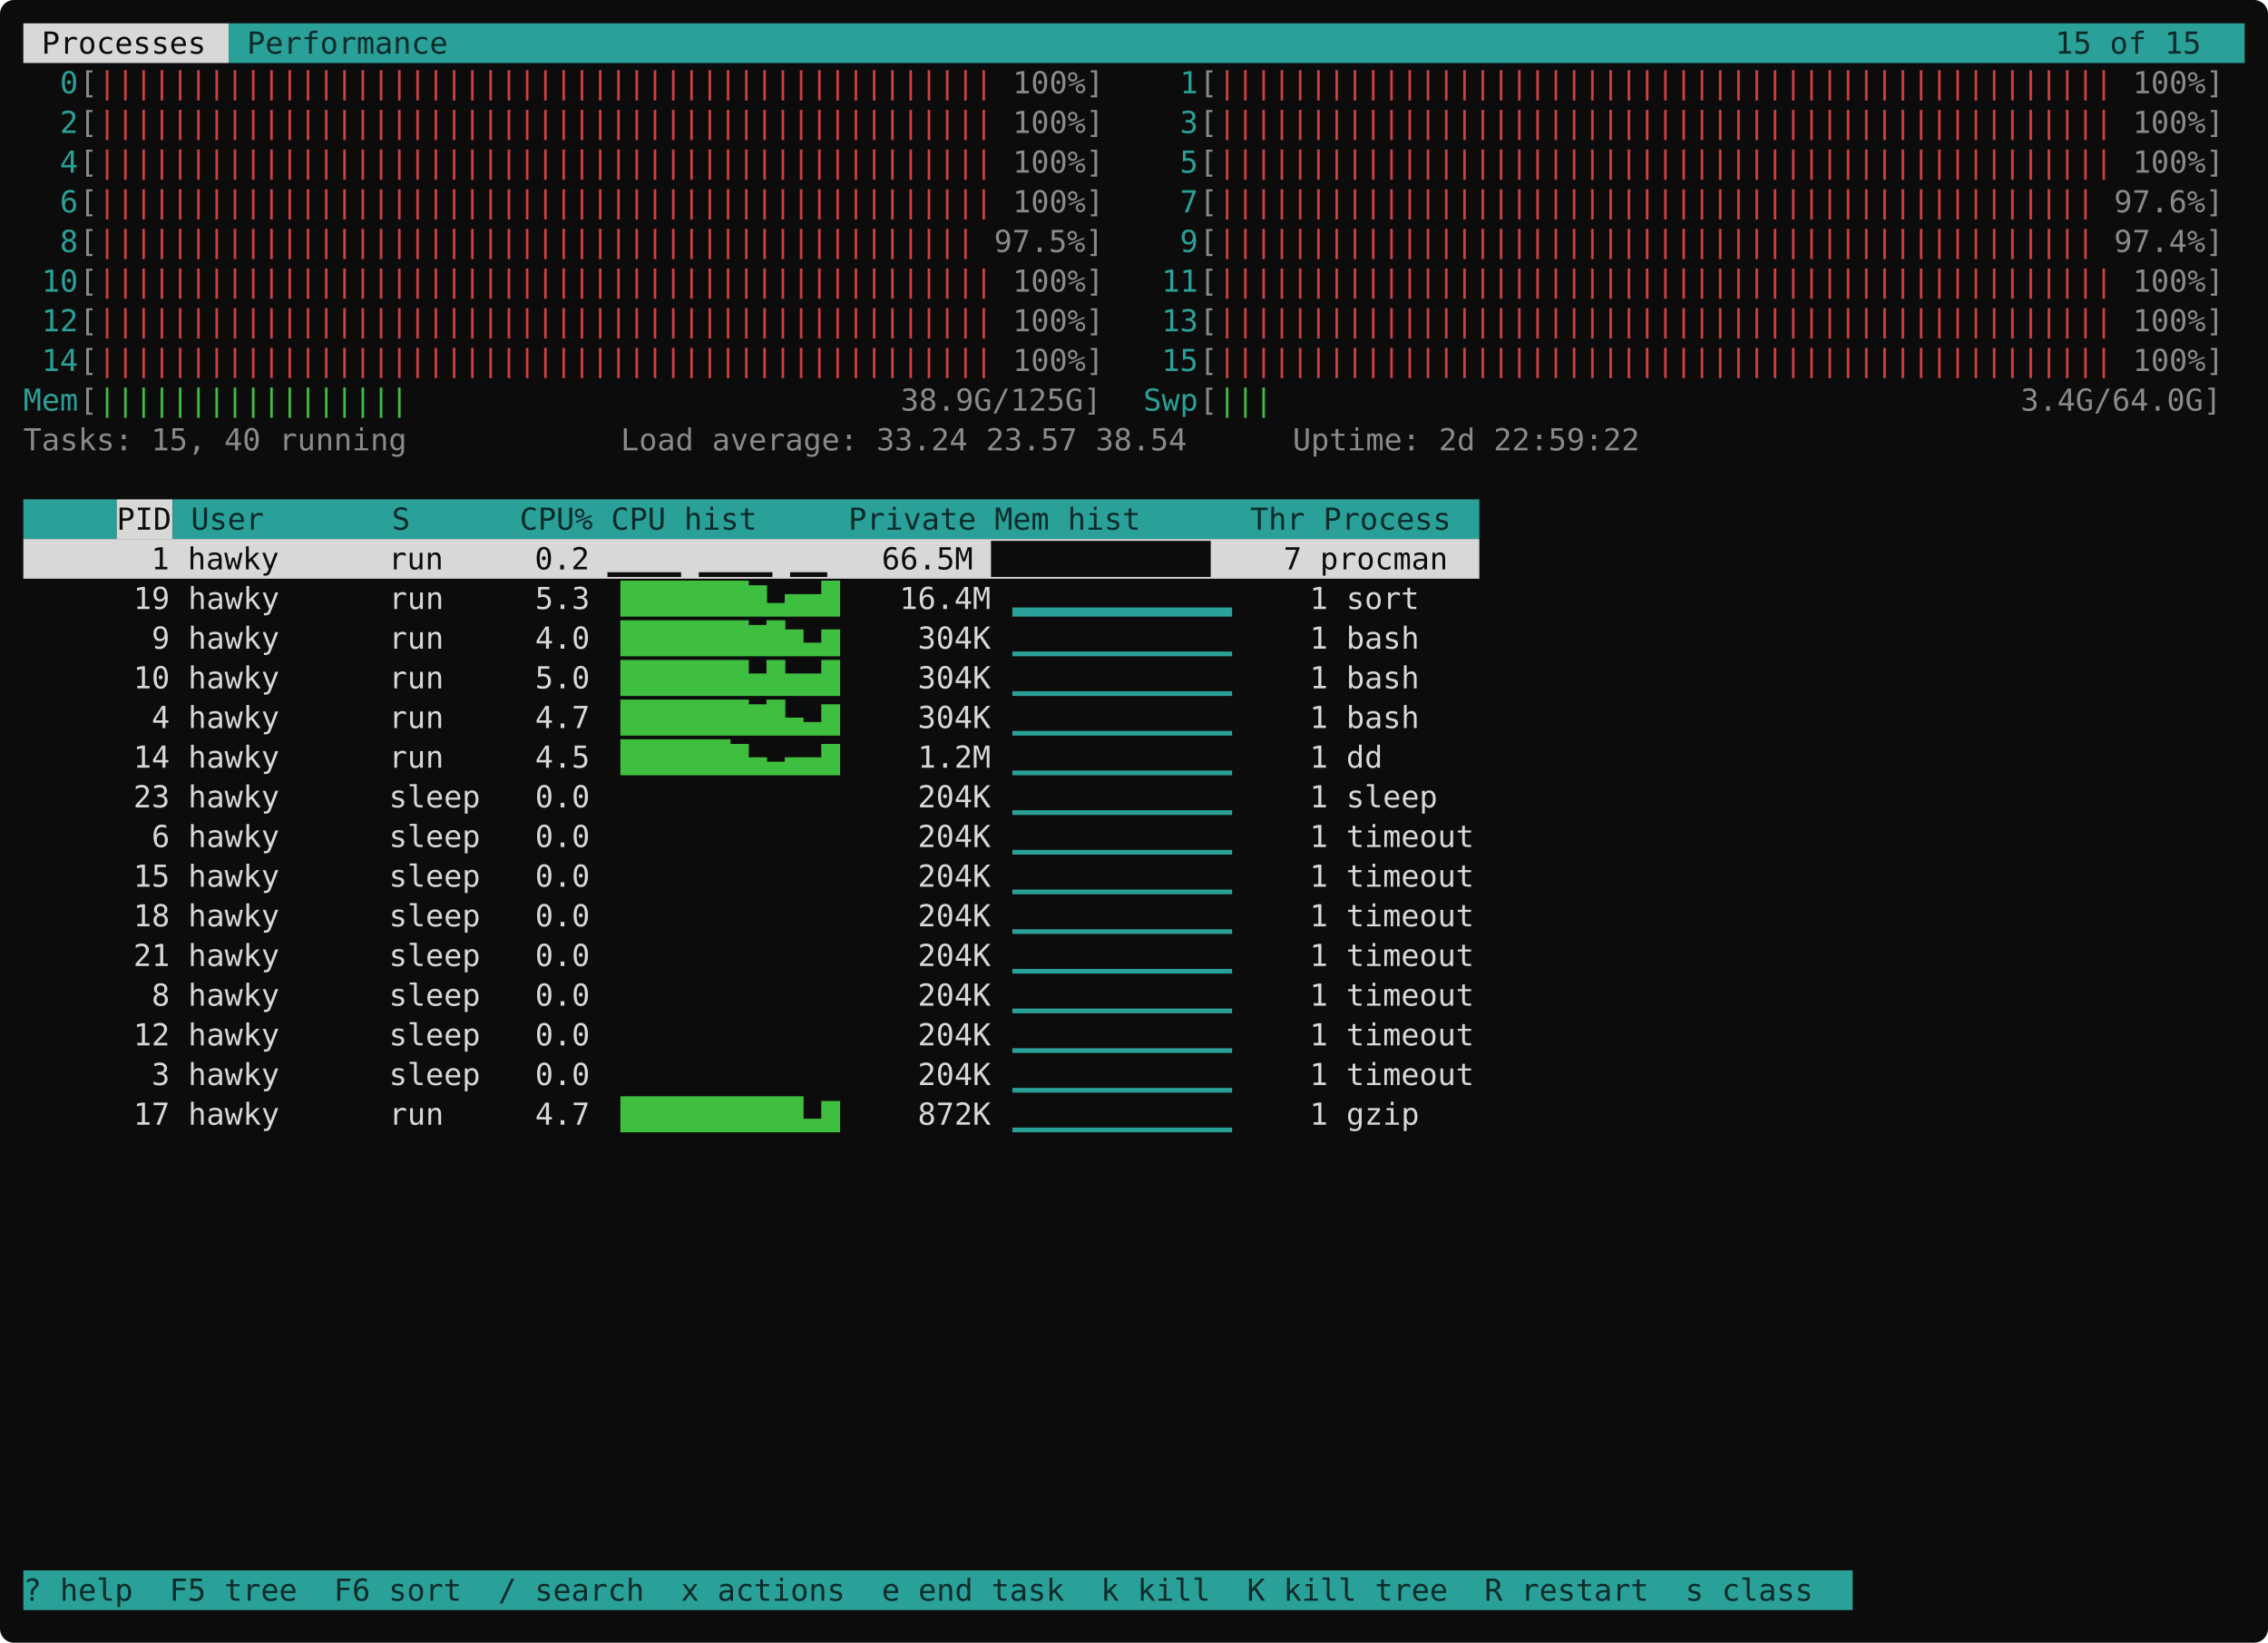
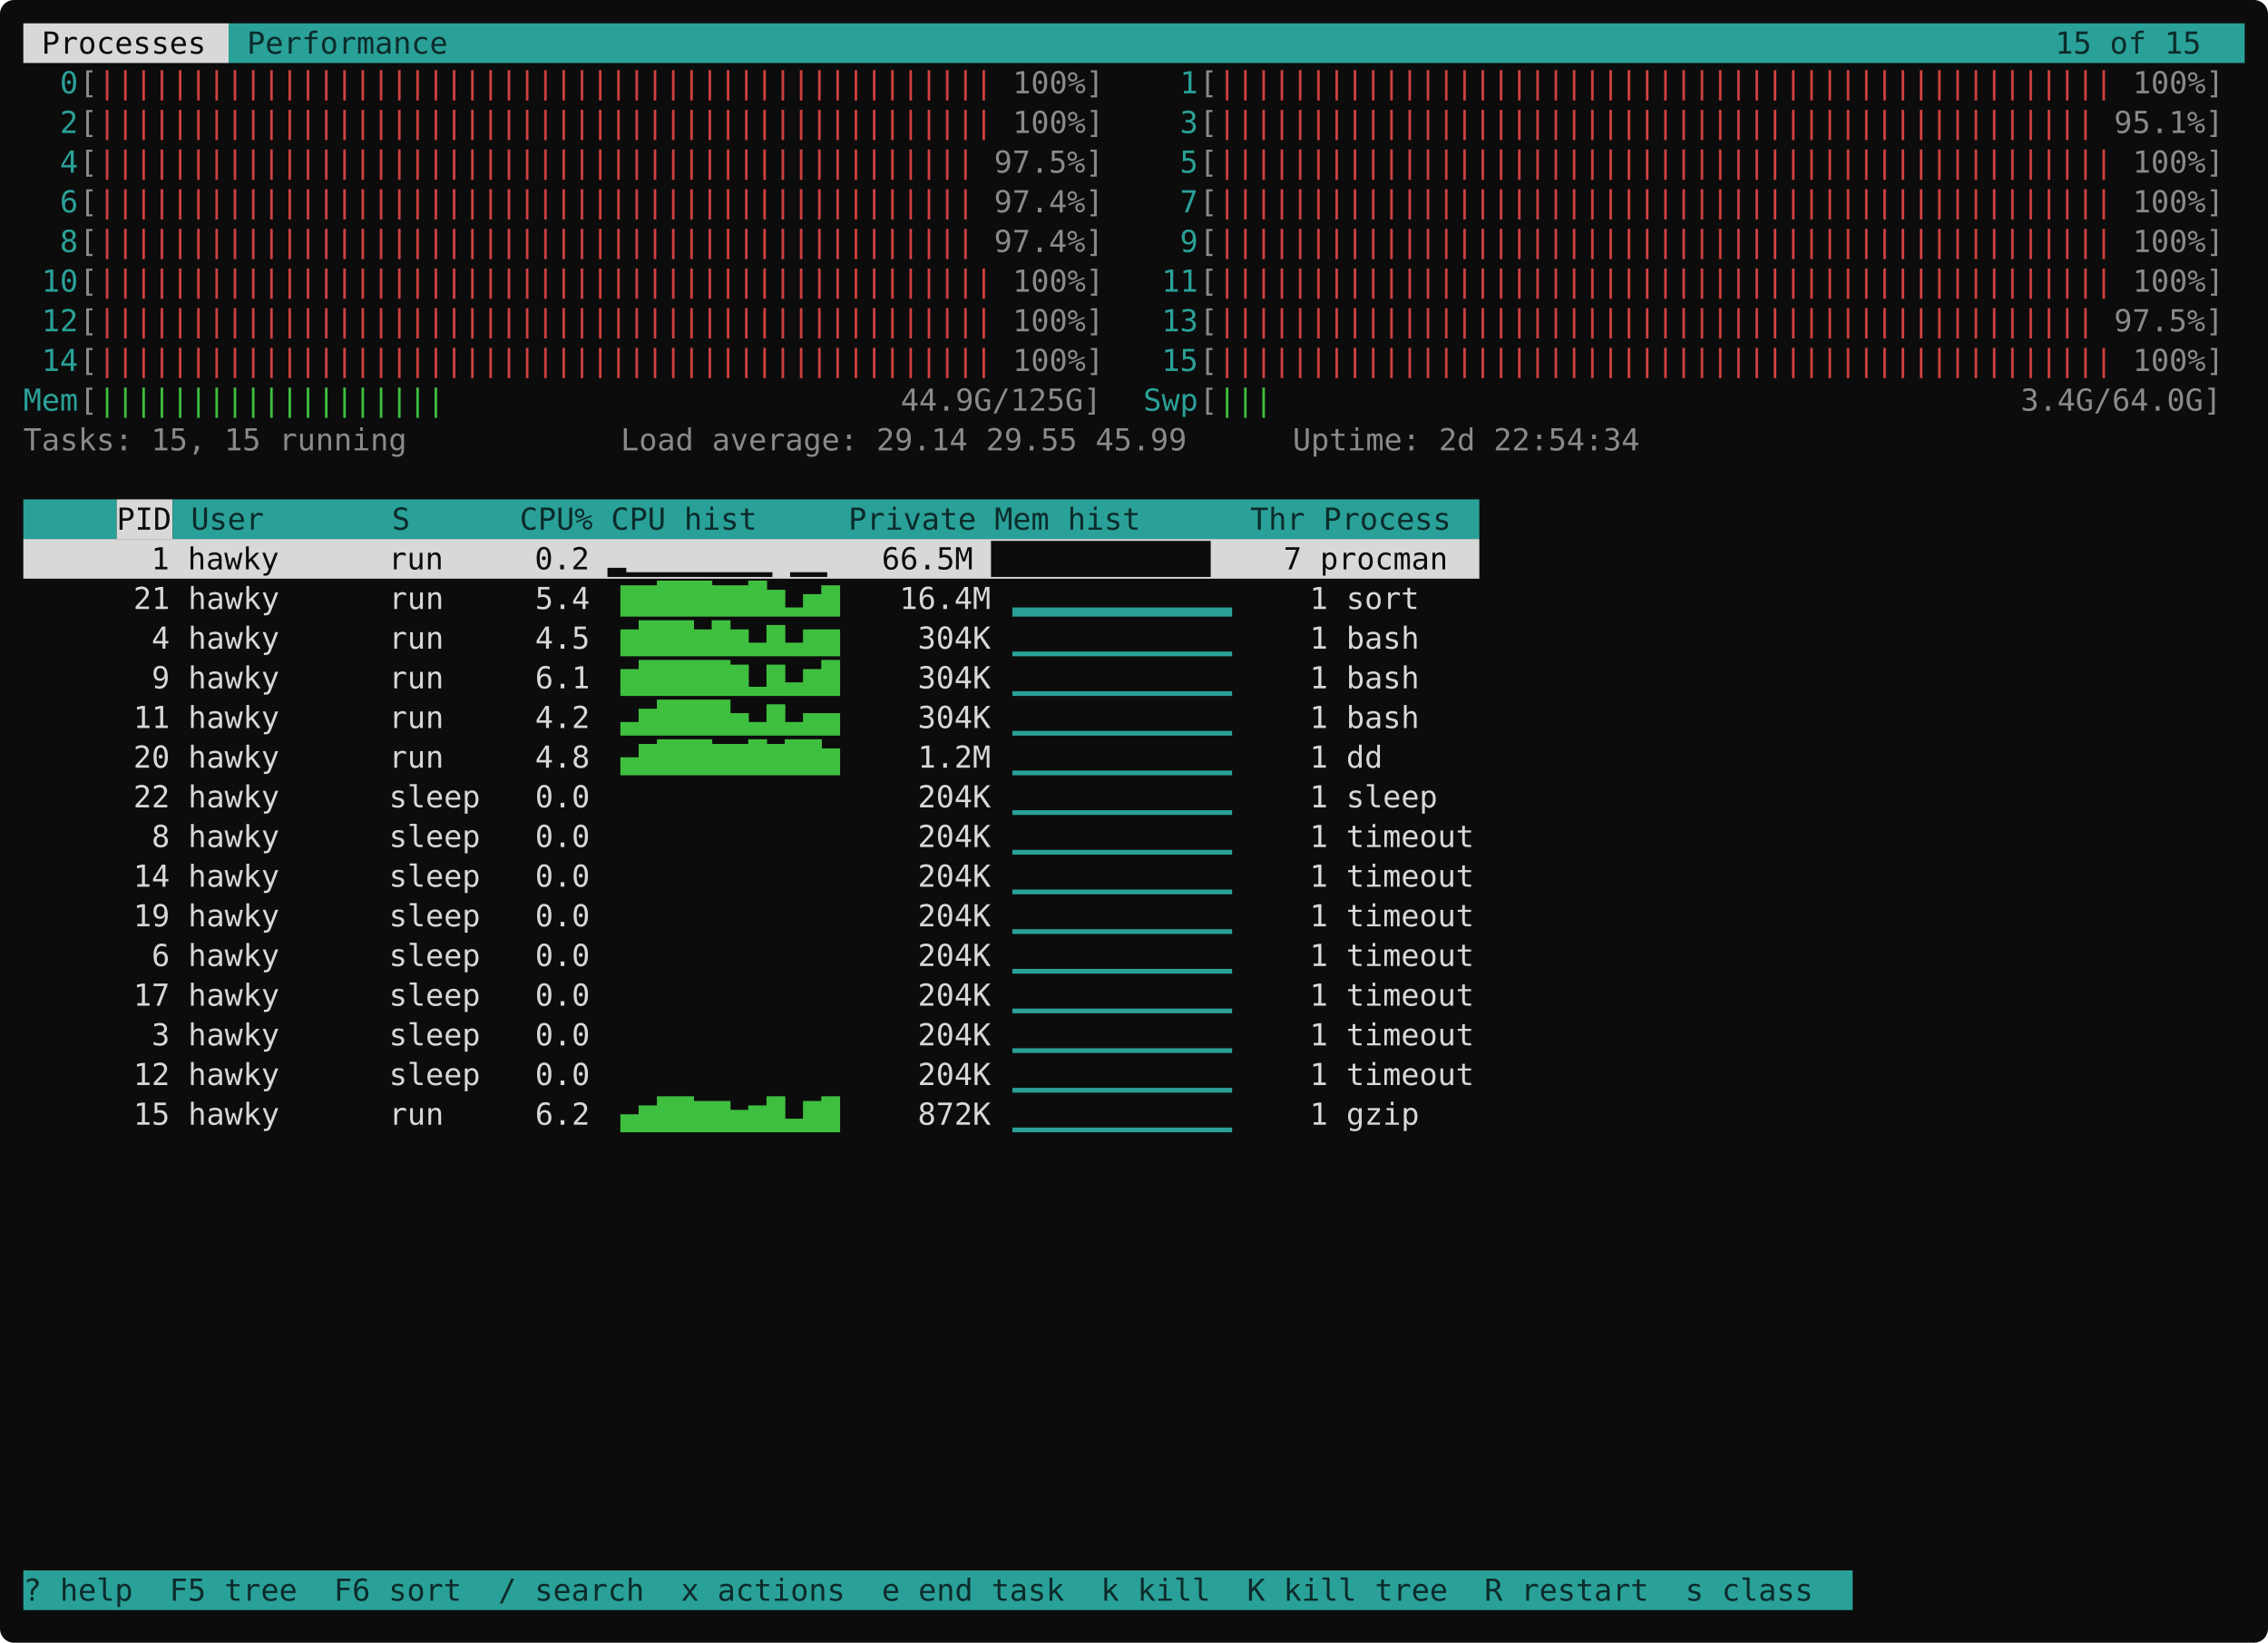
<svg xmlns="http://www.w3.org/2000/svg" width="972" height="704" viewBox="0 0 972 704" role="img" aria-label="procman --tui">
  <rect width="972" height="704" rx="6" fill="#0c0c0c" />
  <g font-family="ui-monospace,SFMono-Regular,Menlo,DejaVu Sans Mono,Consolas,monospace" font-size="13" xml:space="preserve">
    <rect x="10" y="10" width="88" height="17" fill="#d8d8d8" />
    <text x="10" y="23" fill="#0c0c0c"> Processes </text>
    <rect x="98" y="10" width="864" height="17" fill="#2aa198" />
    <text x="98" y="23" fill="#0c2b2b"> Performance                                                                                        15 of 15</text>
    <text x="10" y="40" fill="#2aa198">  0</text>
    <text x="34" y="40" fill="#8a8a8a">[</text>
    <text x="42" y="40" fill="#d04040">|||||||||||||||||||||||||||||||||||||||||||||||||</text>
    <text x="434" y="40" fill="#8a8a8a">100%]</text>
    <text x="474" y="40" fill="#d8d8d8">  </text>
    <text x="490" y="40" fill="#2aa198">  1</text>
    <text x="514" y="40" fill="#8a8a8a">[</text>
    <text x="522" y="40" fill="#d04040">|||||||||||||||||||||||||||||||||||||||||||||||||</text>
    <text x="914" y="40" fill="#8a8a8a">100%]</text>
    <text x="10" y="57" fill="#2aa198">  2</text>
    <text x="34" y="57" fill="#8a8a8a">[</text>
    <text x="42" y="57" fill="#d04040">|||||||||||||||||||||||||||||||||||||||||||||||||</text>
    <text x="434" y="57" fill="#8a8a8a">100%]</text>
    <text x="474" y="57" fill="#d8d8d8">  </text>
    <text x="490" y="57" fill="#2aa198">  3</text>
    <text x="514" y="57" fill="#8a8a8a">[</text>
-     <text x="522" y="57" fill="#d04040">|||||||||||||||||||||||||||||||||||||||||||||||||</text>
-     <text x="914" y="57" fill="#8a8a8a">100%]</text>
+     <text x="522" y="57" fill="#d04040">||||||||||||||||||||||||||||||||||||||||||||||||</text>
+     <text x="906" y="57" fill="#8a8a8a">95.1%]</text>
    <text x="10" y="74" fill="#2aa198">  4</text>
    <text x="34" y="74" fill="#8a8a8a">[</text>
-     <text x="42" y="74" fill="#d04040">|||||||||||||||||||||||||||||||||||||||||||||||||</text>
-     <text x="434" y="74" fill="#8a8a8a">100%]</text>
+     <text x="42" y="74" fill="#d04040">||||||||||||||||||||||||||||||||||||||||||||||||</text>
+     <text x="426" y="74" fill="#8a8a8a">97.5%]</text>
    <text x="474" y="74" fill="#d8d8d8">  </text>
    <text x="490" y="74" fill="#2aa198">  5</text>
    <text x="514" y="74" fill="#8a8a8a">[</text>
    <text x="522" y="74" fill="#d04040">|||||||||||||||||||||||||||||||||||||||||||||||||</text>
    <text x="914" y="74" fill="#8a8a8a">100%]</text>
    <text x="10" y="91" fill="#2aa198">  6</text>
    <text x="34" y="91" fill="#8a8a8a">[</text>
-     <text x="42" y="91" fill="#d04040">|||||||||||||||||||||||||||||||||||||||||||||||||</text>
-     <text x="434" y="91" fill="#8a8a8a">100%]</text>
+     <text x="42" y="91" fill="#d04040">||||||||||||||||||||||||||||||||||||||||||||||||</text>
+     <text x="426" y="91" fill="#8a8a8a">97.4%]</text>
    <text x="474" y="91" fill="#d8d8d8">  </text>
    <text x="490" y="91" fill="#2aa198">  7</text>
    <text x="514" y="91" fill="#8a8a8a">[</text>
-     <text x="522" y="91" fill="#d04040">||||||||||||||||||||||||||||||||||||||||||||||||</text>
-     <text x="906" y="91" fill="#8a8a8a">97.6%]</text>
+     <text x="522" y="91" fill="#d04040">|||||||||||||||||||||||||||||||||||||||||||||||||</text>
+     <text x="914" y="91" fill="#8a8a8a">100%]</text>
    <text x="10" y="108" fill="#2aa198">  8</text>
    <text x="34" y="108" fill="#8a8a8a">[</text>
    <text x="42" y="108" fill="#d04040">||||||||||||||||||||||||||||||||||||||||||||||||</text>
-     <text x="426" y="108" fill="#8a8a8a">97.5%]</text>
+     <text x="426" y="108" fill="#8a8a8a">97.4%]</text>
    <text x="474" y="108" fill="#d8d8d8">  </text>
    <text x="490" y="108" fill="#2aa198">  9</text>
    <text x="514" y="108" fill="#8a8a8a">[</text>
-     <text x="522" y="108" fill="#d04040">||||||||||||||||||||||||||||||||||||||||||||||||</text>
-     <text x="906" y="108" fill="#8a8a8a">97.4%]</text>
+     <text x="522" y="108" fill="#d04040">|||||||||||||||||||||||||||||||||||||||||||||||||</text>
+     <text x="914" y="108" fill="#8a8a8a">100%]</text>
    <text x="10" y="125" fill="#2aa198"> 10</text>
    <text x="34" y="125" fill="#8a8a8a">[</text>
    <text x="42" y="125" fill="#d04040">|||||||||||||||||||||||||||||||||||||||||||||||||</text>
    <text x="434" y="125" fill="#8a8a8a">100%]</text>
    <text x="474" y="125" fill="#d8d8d8">  </text>
    <text x="490" y="125" fill="#2aa198"> 11</text>
    <text x="514" y="125" fill="#8a8a8a">[</text>
    <text x="522" y="125" fill="#d04040">|||||||||||||||||||||||||||||||||||||||||||||||||</text>
    <text x="914" y="125" fill="#8a8a8a">100%]</text>
    <text x="10" y="142" fill="#2aa198"> 12</text>
    <text x="34" y="142" fill="#8a8a8a">[</text>
    <text x="42" y="142" fill="#d04040">|||||||||||||||||||||||||||||||||||||||||||||||||</text>
    <text x="434" y="142" fill="#8a8a8a">100%]</text>
    <text x="474" y="142" fill="#d8d8d8">  </text>
    <text x="490" y="142" fill="#2aa198"> 13</text>
    <text x="514" y="142" fill="#8a8a8a">[</text>
-     <text x="522" y="142" fill="#d04040">|||||||||||||||||||||||||||||||||||||||||||||||||</text>
-     <text x="914" y="142" fill="#8a8a8a">100%]</text>
+     <text x="522" y="142" fill="#d04040">||||||||||||||||||||||||||||||||||||||||||||||||</text>
+     <text x="906" y="142" fill="#8a8a8a">97.5%]</text>
    <text x="10" y="159" fill="#2aa198"> 14</text>
    <text x="34" y="159" fill="#8a8a8a">[</text>
    <text x="42" y="159" fill="#d04040">|||||||||||||||||||||||||||||||||||||||||||||||||</text>
    <text x="434" y="159" fill="#8a8a8a">100%]</text>
    <text x="474" y="159" fill="#d8d8d8">  </text>
    <text x="490" y="159" fill="#2aa198"> 15</text>
    <text x="514" y="159" fill="#8a8a8a">[</text>
    <text x="522" y="159" fill="#d04040">|||||||||||||||||||||||||||||||||||||||||||||||||</text>
    <text x="914" y="159" fill="#8a8a8a">100%]</text>
    <text x="10" y="176" fill="#2aa198">Mem</text>
    <text x="34" y="176" fill="#8a8a8a">[</text>
-     <text x="42" y="176" fill="#3fbf3f">|||||||||||||||||</text>
-     <text x="178" y="176" fill="#d8d8d8">                          </text>
-     <text x="386" y="176" fill="#8a8a8a">38.9G/125G]</text>
+     <text x="42" y="176" fill="#3fbf3f">|||||||||||||||||||</text>
+     <text x="194" y="176" fill="#d8d8d8">                        </text>
+     <text x="386" y="176" fill="#8a8a8a">44.9G/125G]</text>
    <text x="474" y="176" fill="#d8d8d8">  </text>
    <text x="490" y="176" fill="#2aa198">Swp</text>
    <text x="514" y="176" fill="#8a8a8a">[</text>
    <text x="522" y="176" fill="#3fbf3f">|||</text>
    <text x="546" y="176" fill="#d8d8d8">                                        </text>
    <text x="866" y="176" fill="#8a8a8a">3.4G/64.0G]</text>
-     <text x="10" y="193" fill="#8a8a8a">Tasks: 15, 40 running</text>
+     <text x="10" y="193" fill="#8a8a8a">Tasks: 15, 15 running</text>
    <text x="178" y="193" fill="#d8d8d8">           </text>
-     <text x="266" y="193" fill="#8a8a8a">Load average: 33.24 23.57 38.54</text>
+     <text x="266" y="193" fill="#8a8a8a">Load average: 29.14 29.55 45.99</text>
    <text x="514" y="193" fill="#d8d8d8">     </text>
-     <text x="554" y="193" fill="#8a8a8a">Uptime: 2d 22:59:22</text>
+     <text x="554" y="193" fill="#8a8a8a">Uptime: 2d 22:54:34</text>
    <rect x="10" y="214" width="40" height="17" fill="#2aa198" />
    <text x="10" y="227" fill="#0c2b2b">     </text>
    <rect x="50" y="214" width="24" height="17" fill="#d8d8d8" />
    <text x="50" y="227" fill="#0c0c0c">PID</text>
    <rect x="74" y="214" width="560" height="17" fill="#2aa198" />
    <text x="74" y="227" fill="#0c2b2b"> User       S      CPU% CPU hist     Private Mem hist      Thr Process</text>
    <rect x="10" y="231" width="624" height="17" fill="#d8d8d8" />
-     <text x="10" y="244" fill="#0c0c0c">       1 hawky      run     0.2 ▁▁▁▁ ▁▁▁▁ ▁▁   66.5M ████████████    7 procman</text>
+     <text x="10" y="244" fill="#0c0c0c">       1 hawky      run     0.2 ▂▁▁▁▁▁▁▁▁ ▁▁   66.5M ████████████    7 procman</text>
    <text x="10" y="261" fill="#eba03c"> </text>
-     <text x="18" y="261" fill="#d8d8d8">     19 hawky      run     5.3 </text>
-     <text x="266" y="261" fill="#3fbf3f">███████▇▃▅▅█</text>
+     <text x="18" y="261" fill="#d8d8d8">     21 hawky      run     5.4 </text>
+     <text x="266" y="261" fill="#3fbf3f">▇▇███▇▇█▆▂▅▇</text>
    <text x="362" y="261" fill="#d8d8d8">   16.4M </text>
    <text x="434" y="261" fill="#2aa198">▂▂▂▂▂▂▂▂▂▂▂▂</text>
    <text x="530" y="261" fill="#d8d8d8">    1 sort</text>
    <text x="10" y="278" fill="#eba03c"> </text>
-     <text x="18" y="278" fill="#d8d8d8">      9 hawky      run     4.0 </text>
-     <text x="266" y="278" fill="#3fbf3f">███████▇█▆▃▆</text>
+     <text x="18" y="278" fill="#d8d8d8">      4 hawky      run     4.5 </text>
+     <text x="266" y="278" fill="#3fbf3f">▆███▆█▆▃▇▃▆▆</text>
    <text x="362" y="278" fill="#d8d8d8">    304K </text>
    <text x="434" y="278" fill="#2aa198">▁▁▁▁▁▁▁▁▁▁▁▁</text>
    <text x="530" y="278" fill="#d8d8d8">    1 bash</text>
    <text x="10" y="295" fill="#eba03c"> </text>
-     <text x="18" y="295" fill="#d8d8d8">     10 hawky      run     5.0 </text>
-     <text x="266" y="295" fill="#3fbf3f">███████▅█▅▅█</text>
+     <text x="18" y="295" fill="#d8d8d8">      9 hawky      run     6.1 </text>
+     <text x="266" y="295" fill="#3fbf3f">▆█████▇▂▇▃▆█</text>
    <text x="362" y="295" fill="#d8d8d8">    304K </text>
    <text x="434" y="295" fill="#2aa198">▁▁▁▁▁▁▁▁▁▁▁▁</text>
    <text x="530" y="295" fill="#d8d8d8">    1 bash</text>
    <text x="10" y="312" fill="#eba03c"> </text>
-     <text x="18" y="312" fill="#d8d8d8">      4 hawky      run     4.7 </text>
-     <text x="266" y="312" fill="#3fbf3f">███████▇█▄▃▇</text>
+     <text x="18" y="312" fill="#d8d8d8">     11 hawky      run     4.2 </text>
+     <text x="266" y="312" fill="#3fbf3f">▃▆████▅▃▇▃▅▅</text>
    <text x="362" y="312" fill="#d8d8d8">    304K </text>
    <text x="434" y="312" fill="#2aa198">▁▁▁▁▁▁▁▁▁▁▁▁</text>
    <text x="530" y="312" fill="#d8d8d8">    1 bash</text>
    <text x="10" y="329" fill="#eba03c"> </text>
-     <text x="18" y="329" fill="#d8d8d8">     14 hawky      run     4.5 </text>
-     <text x="266" y="329" fill="#3fbf3f">██████▇▄▃▄▄▇</text>
+     <text x="18" y="329" fill="#d8d8d8">     20 hawky      run     4.8 </text>
+     <text x="266" y="329" fill="#3fbf3f">▄▇███▇▇█▇██▆</text>
    <text x="362" y="329" fill="#d8d8d8">    1.2M </text>
    <text x="434" y="329" fill="#2aa198">▁▁▁▁▁▁▁▁▁▁▁▁</text>
    <text x="530" y="329" fill="#d8d8d8">    1 dd</text>
    <text x="10" y="346" fill="#eba03c"> </text>
-     <text x="18" y="346" fill="#d8d8d8">     23 hawky      sleep   0.0 </text>
+     <text x="18" y="346" fill="#d8d8d8">     22 hawky      sleep   0.0 </text>
    <text x="266" y="346" fill="#3fbf3f">            </text>
    <text x="362" y="346" fill="#d8d8d8">    204K </text>
    <text x="434" y="346" fill="#2aa198">▁▁▁▁▁▁▁▁▁▁▁▁</text>
    <text x="530" y="346" fill="#d8d8d8">    1 sleep</text>
    <text x="10" y="363" fill="#eba03c"> </text>
-     <text x="18" y="363" fill="#d8d8d8">      6 hawky      sleep   0.0 </text>
+     <text x="18" y="363" fill="#d8d8d8">      8 hawky      sleep   0.0 </text>
    <text x="266" y="363" fill="#3fbf3f">            </text>
    <text x="362" y="363" fill="#d8d8d8">    204K </text>
    <text x="434" y="363" fill="#2aa198">▁▁▁▁▁▁▁▁▁▁▁▁</text>
    <text x="530" y="363" fill="#d8d8d8">    1 timeout</text>
    <text x="10" y="380" fill="#eba03c"> </text>
-     <text x="18" y="380" fill="#d8d8d8">     15 hawky      sleep   0.0 </text>
+     <text x="18" y="380" fill="#d8d8d8">     14 hawky      sleep   0.0 </text>
    <text x="266" y="380" fill="#3fbf3f">            </text>
    <text x="362" y="380" fill="#d8d8d8">    204K </text>
    <text x="434" y="380" fill="#2aa198">▁▁▁▁▁▁▁▁▁▁▁▁</text>
    <text x="530" y="380" fill="#d8d8d8">    1 timeout</text>
    <text x="10" y="397" fill="#eba03c"> </text>
-     <text x="18" y="397" fill="#d8d8d8">     18 hawky      sleep   0.0 </text>
+     <text x="18" y="397" fill="#d8d8d8">     19 hawky      sleep   0.0 </text>
    <text x="266" y="397" fill="#3fbf3f">            </text>
    <text x="362" y="397" fill="#d8d8d8">    204K </text>
    <text x="434" y="397" fill="#2aa198">▁▁▁▁▁▁▁▁▁▁▁▁</text>
    <text x="530" y="397" fill="#d8d8d8">    1 timeout</text>
    <text x="10" y="414" fill="#eba03c"> </text>
-     <text x="18" y="414" fill="#d8d8d8">     21 hawky      sleep   0.0 </text>
+     <text x="18" y="414" fill="#d8d8d8">      6 hawky      sleep   0.0 </text>
    <text x="266" y="414" fill="#3fbf3f">            </text>
    <text x="362" y="414" fill="#d8d8d8">    204K </text>
    <text x="434" y="414" fill="#2aa198">▁▁▁▁▁▁▁▁▁▁▁▁</text>
    <text x="530" y="414" fill="#d8d8d8">    1 timeout</text>
    <text x="10" y="431" fill="#eba03c"> </text>
-     <text x="18" y="431" fill="#d8d8d8">      8 hawky      sleep   0.0 </text>
+     <text x="18" y="431" fill="#d8d8d8">     17 hawky      sleep   0.0 </text>
    <text x="266" y="431" fill="#3fbf3f">            </text>
    <text x="362" y="431" fill="#d8d8d8">    204K </text>
    <text x="434" y="431" fill="#2aa198">▁▁▁▁▁▁▁▁▁▁▁▁</text>
    <text x="530" y="431" fill="#d8d8d8">    1 timeout</text>
    <text x="10" y="448" fill="#eba03c"> </text>
-     <text x="18" y="448" fill="#d8d8d8">     12 hawky      sleep   0.0 </text>
+     <text x="18" y="448" fill="#d8d8d8">      3 hawky      sleep   0.0 </text>
    <text x="266" y="448" fill="#3fbf3f">            </text>
    <text x="362" y="448" fill="#d8d8d8">    204K </text>
    <text x="434" y="448" fill="#2aa198">▁▁▁▁▁▁▁▁▁▁▁▁</text>
    <text x="530" y="448" fill="#d8d8d8">    1 timeout</text>
    <text x="10" y="465" fill="#eba03c"> </text>
-     <text x="18" y="465" fill="#d8d8d8">      3 hawky      sleep   0.0 </text>
+     <text x="18" y="465" fill="#d8d8d8">     12 hawky      sleep   0.0 </text>
    <text x="266" y="465" fill="#3fbf3f">            </text>
    <text x="362" y="465" fill="#d8d8d8">    204K </text>
    <text x="434" y="465" fill="#2aa198">▁▁▁▁▁▁▁▁▁▁▁▁</text>
    <text x="530" y="465" fill="#d8d8d8">    1 timeout</text>
    <text x="10" y="482" fill="#eba03c"> </text>
-     <text x="18" y="482" fill="#d8d8d8">     17 hawky      run     4.7 </text>
-     <text x="266" y="482" fill="#3fbf3f">██████████▃▇</text>
+     <text x="18" y="482" fill="#d8d8d8">     15 hawky      run     6.2 </text>
+     <text x="266" y="482" fill="#3fbf3f">▄▆██▇▇▅▆█▃▇█</text>
    <text x="362" y="482" fill="#d8d8d8">    872K </text>
    <text x="434" y="482" fill="#2aa198">▁▁▁▁▁▁▁▁▁▁▁▁</text>
    <text x="530" y="482" fill="#d8d8d8">    1 gzip</text>
    <rect x="10" y="673" width="784" height="17" fill="#2aa198" />
    <text x="10" y="686" fill="#0c2b2b">? help  F5 tree  F6 sort  / search  x actions  e end task  k kill  K kill tree  R restart  s class</text>
  </g>
</svg>
